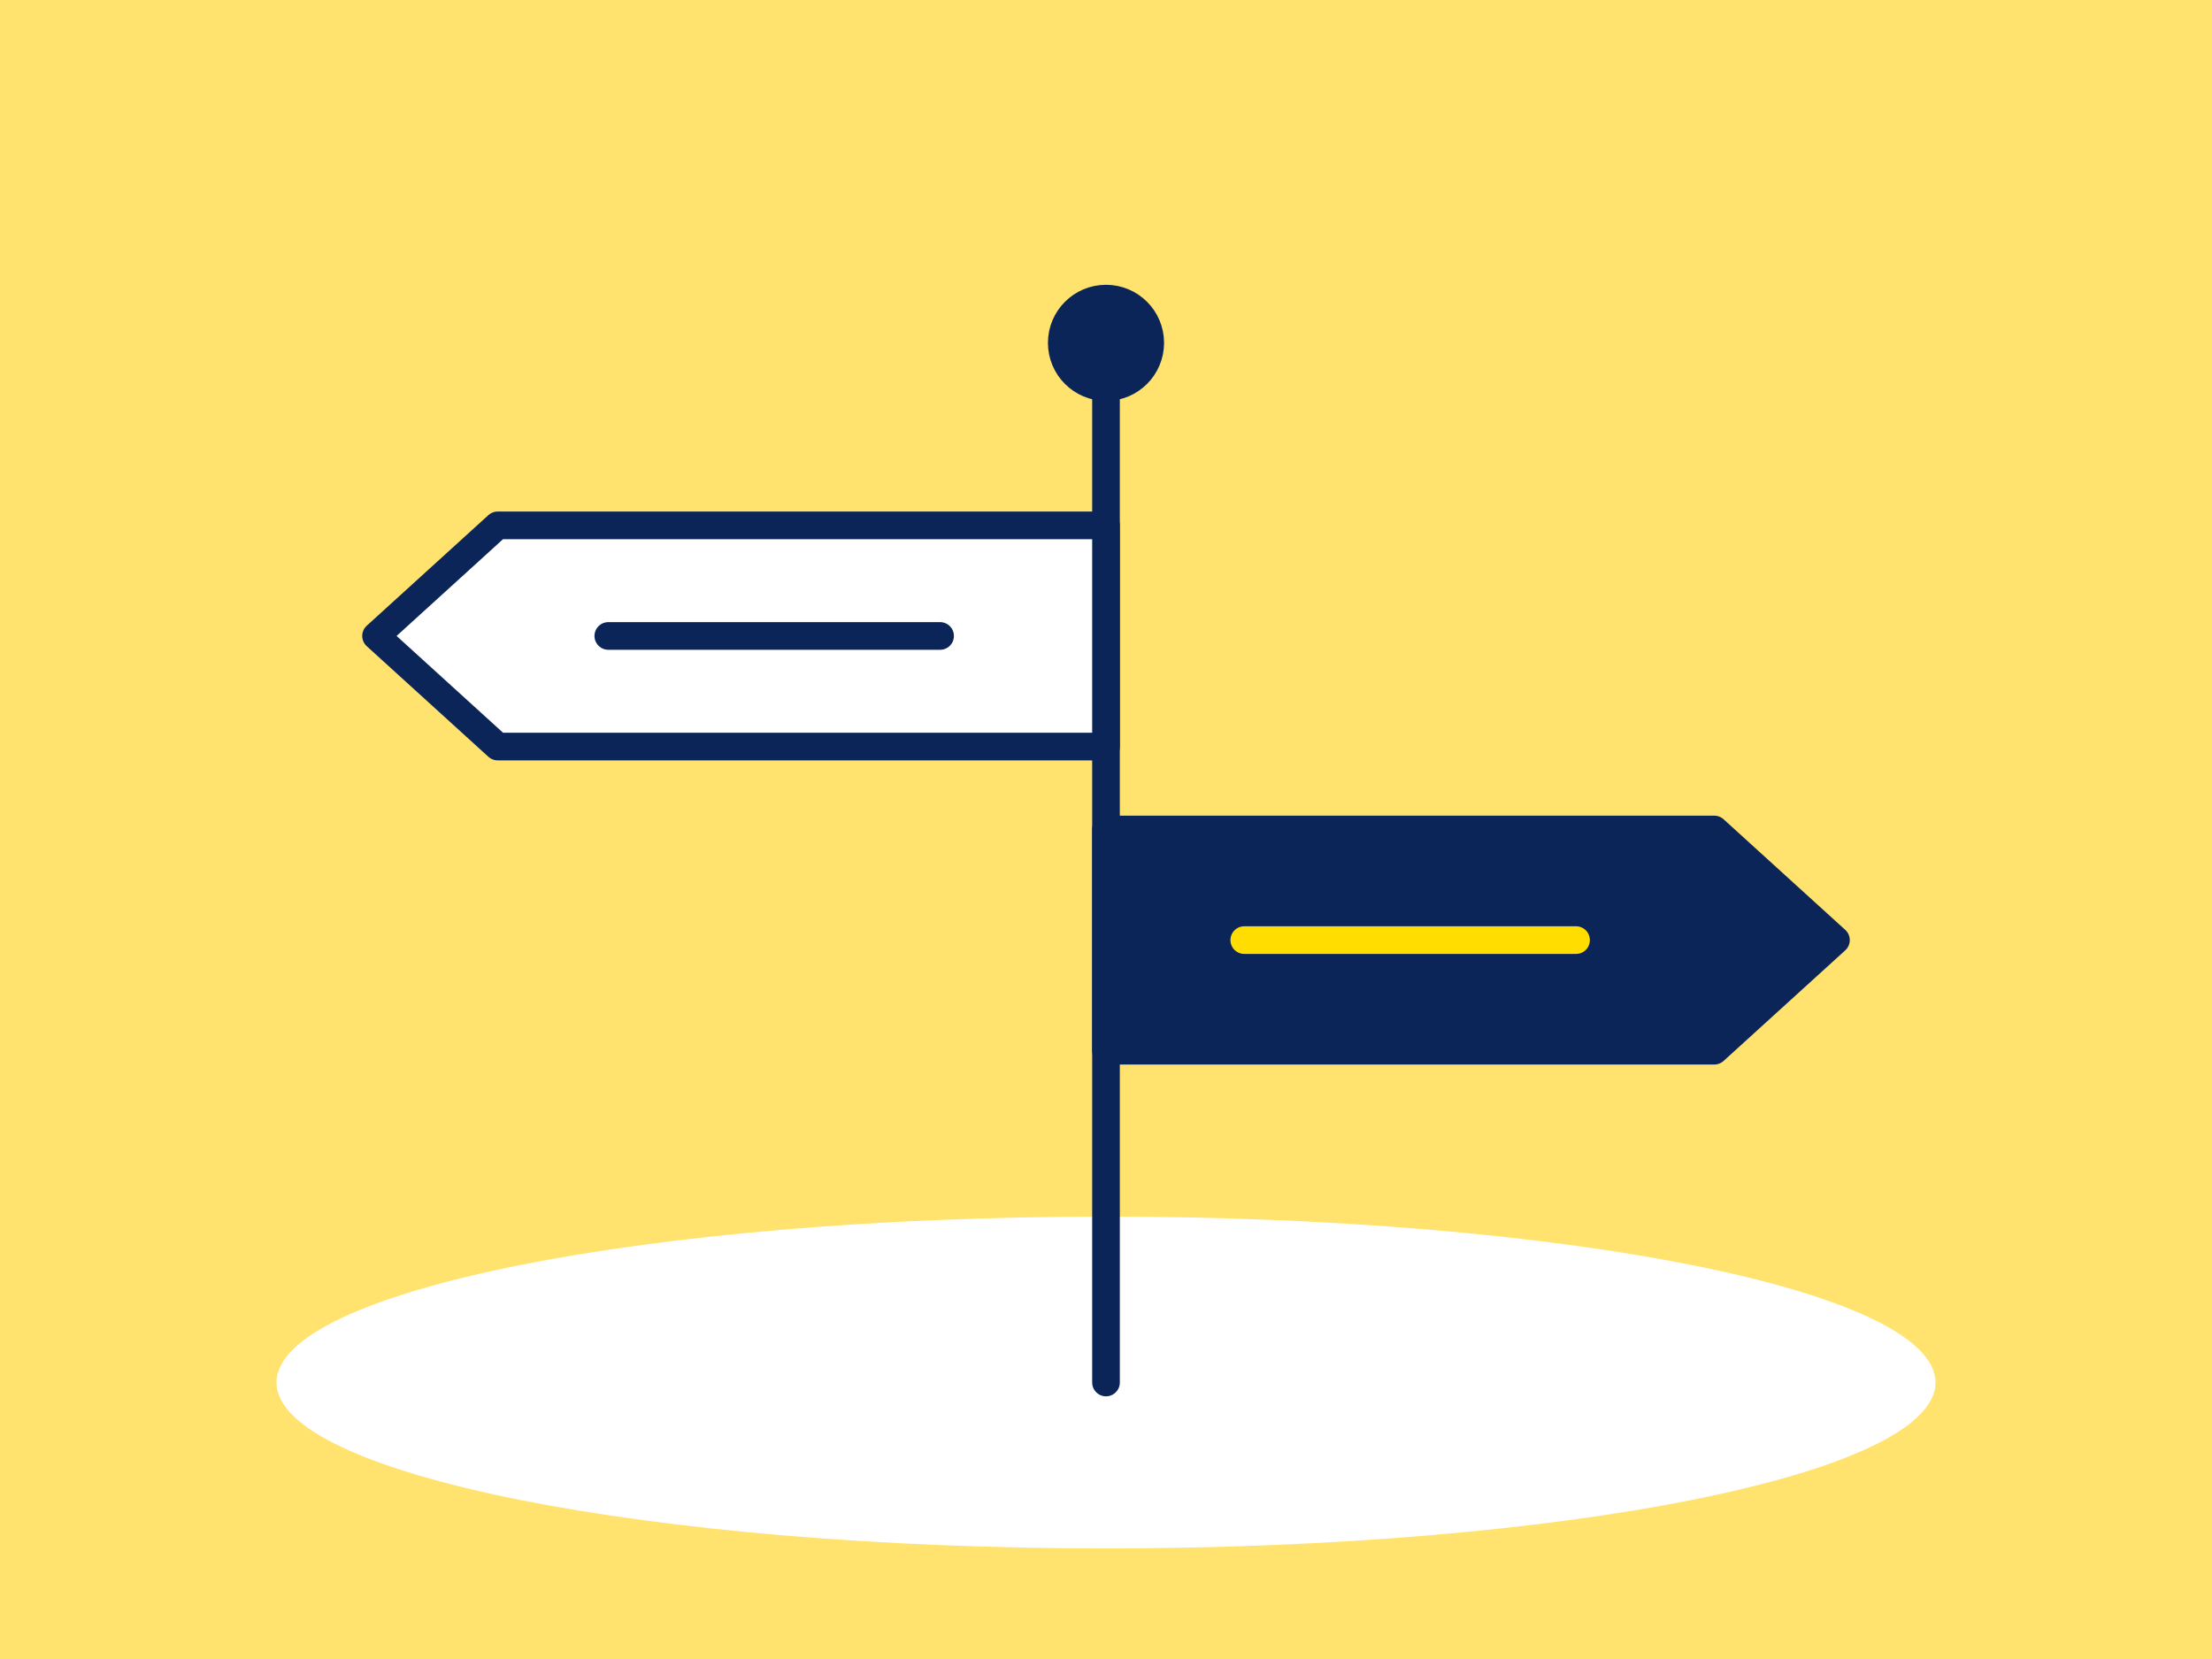
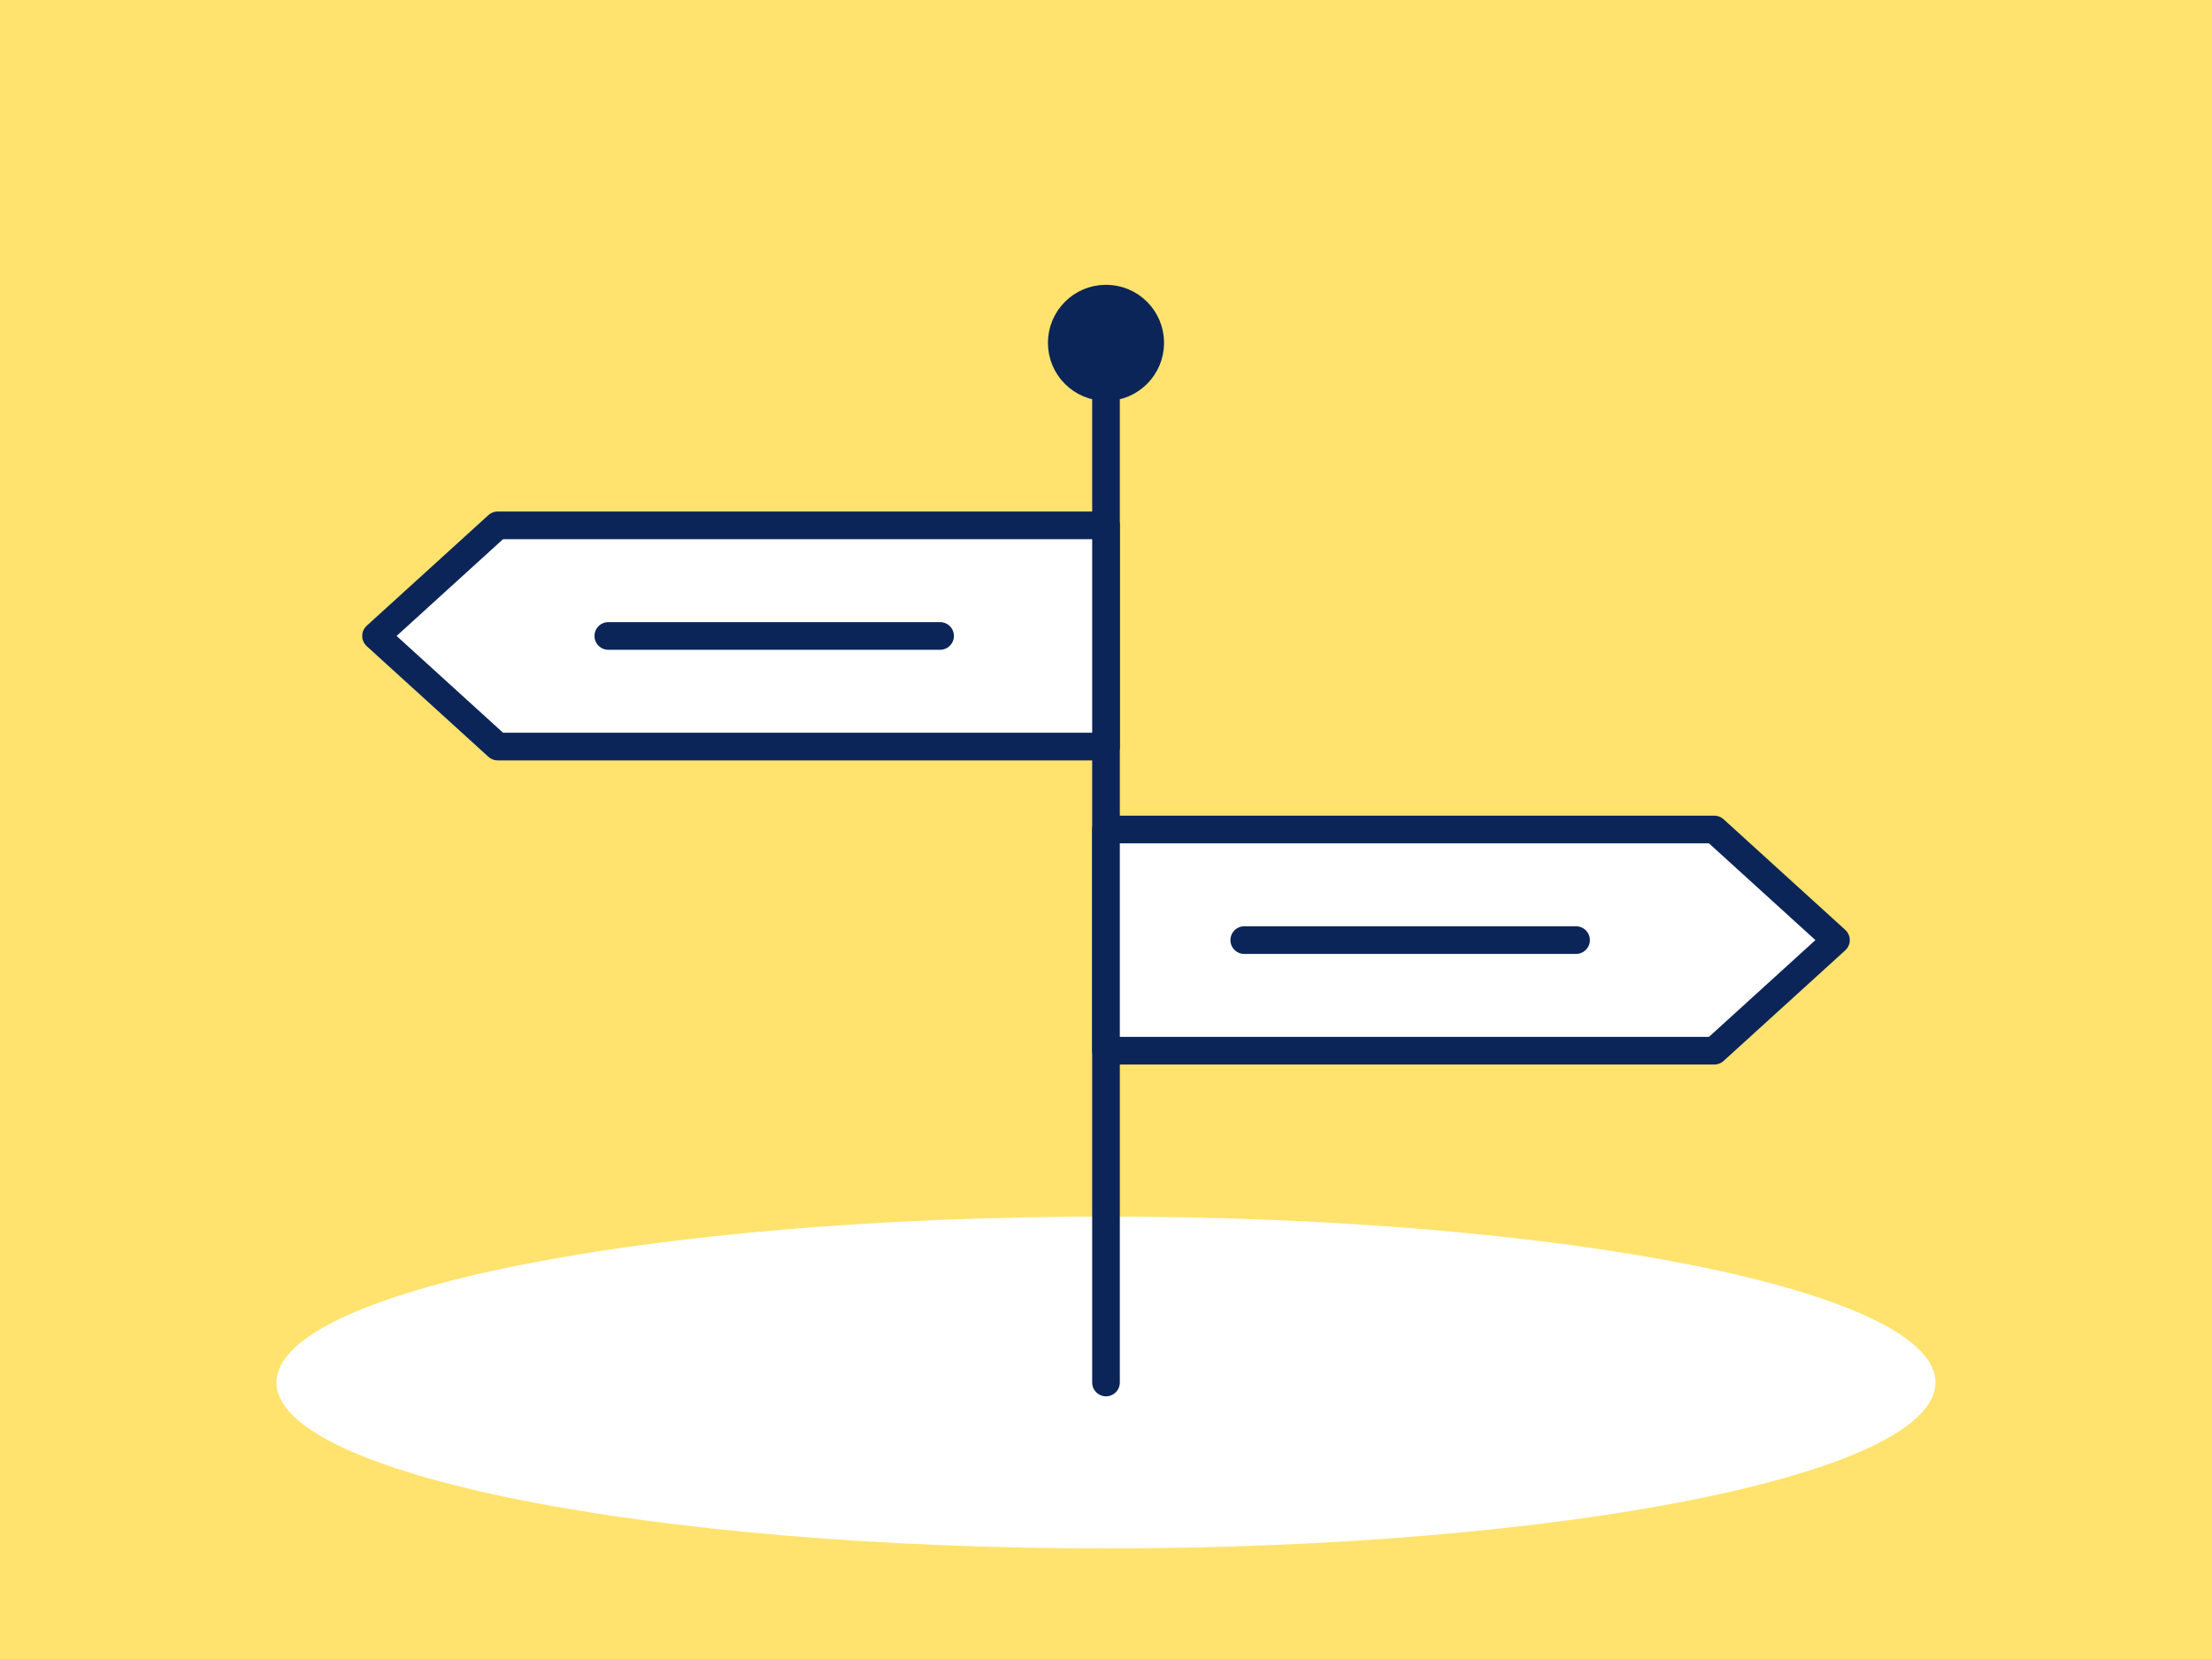
- <svg xmlns="http://www.w3.org/2000/svg" viewBox="0 0 400 300" role="img">
+ <svg xmlns="http://www.w3.org/2000/svg" viewBox="0 0 400 300">
  <rect width="400" height="300" fill="#ffe36e" />
  <g fill="none" stroke="#0b2559" stroke-width="5" stroke-linecap="round" stroke-linejoin="round">
    <ellipse cx="200" cy="250" rx="150" ry="30" fill="#ffffff" stroke="none" />
    <path d="M200 250V70" />
    <path d="M200 95h-110l-22 20 22 20h110z" fill="#fff" />
-     <path d="M200 150h110l22 20-22 20H200z" fill="#0b2559" />
+     <path d="M200 150h110l22 20-22 20H200z" fill="#fff" />
    <path d="M110 115h60" />
-     <path d="M225 170h60" stroke="#ffdd00" />
+     <path d="M225 170h60" />
    <circle cx="200" cy="62" r="8" fill="#0b2559" />
  </g>
</svg>
